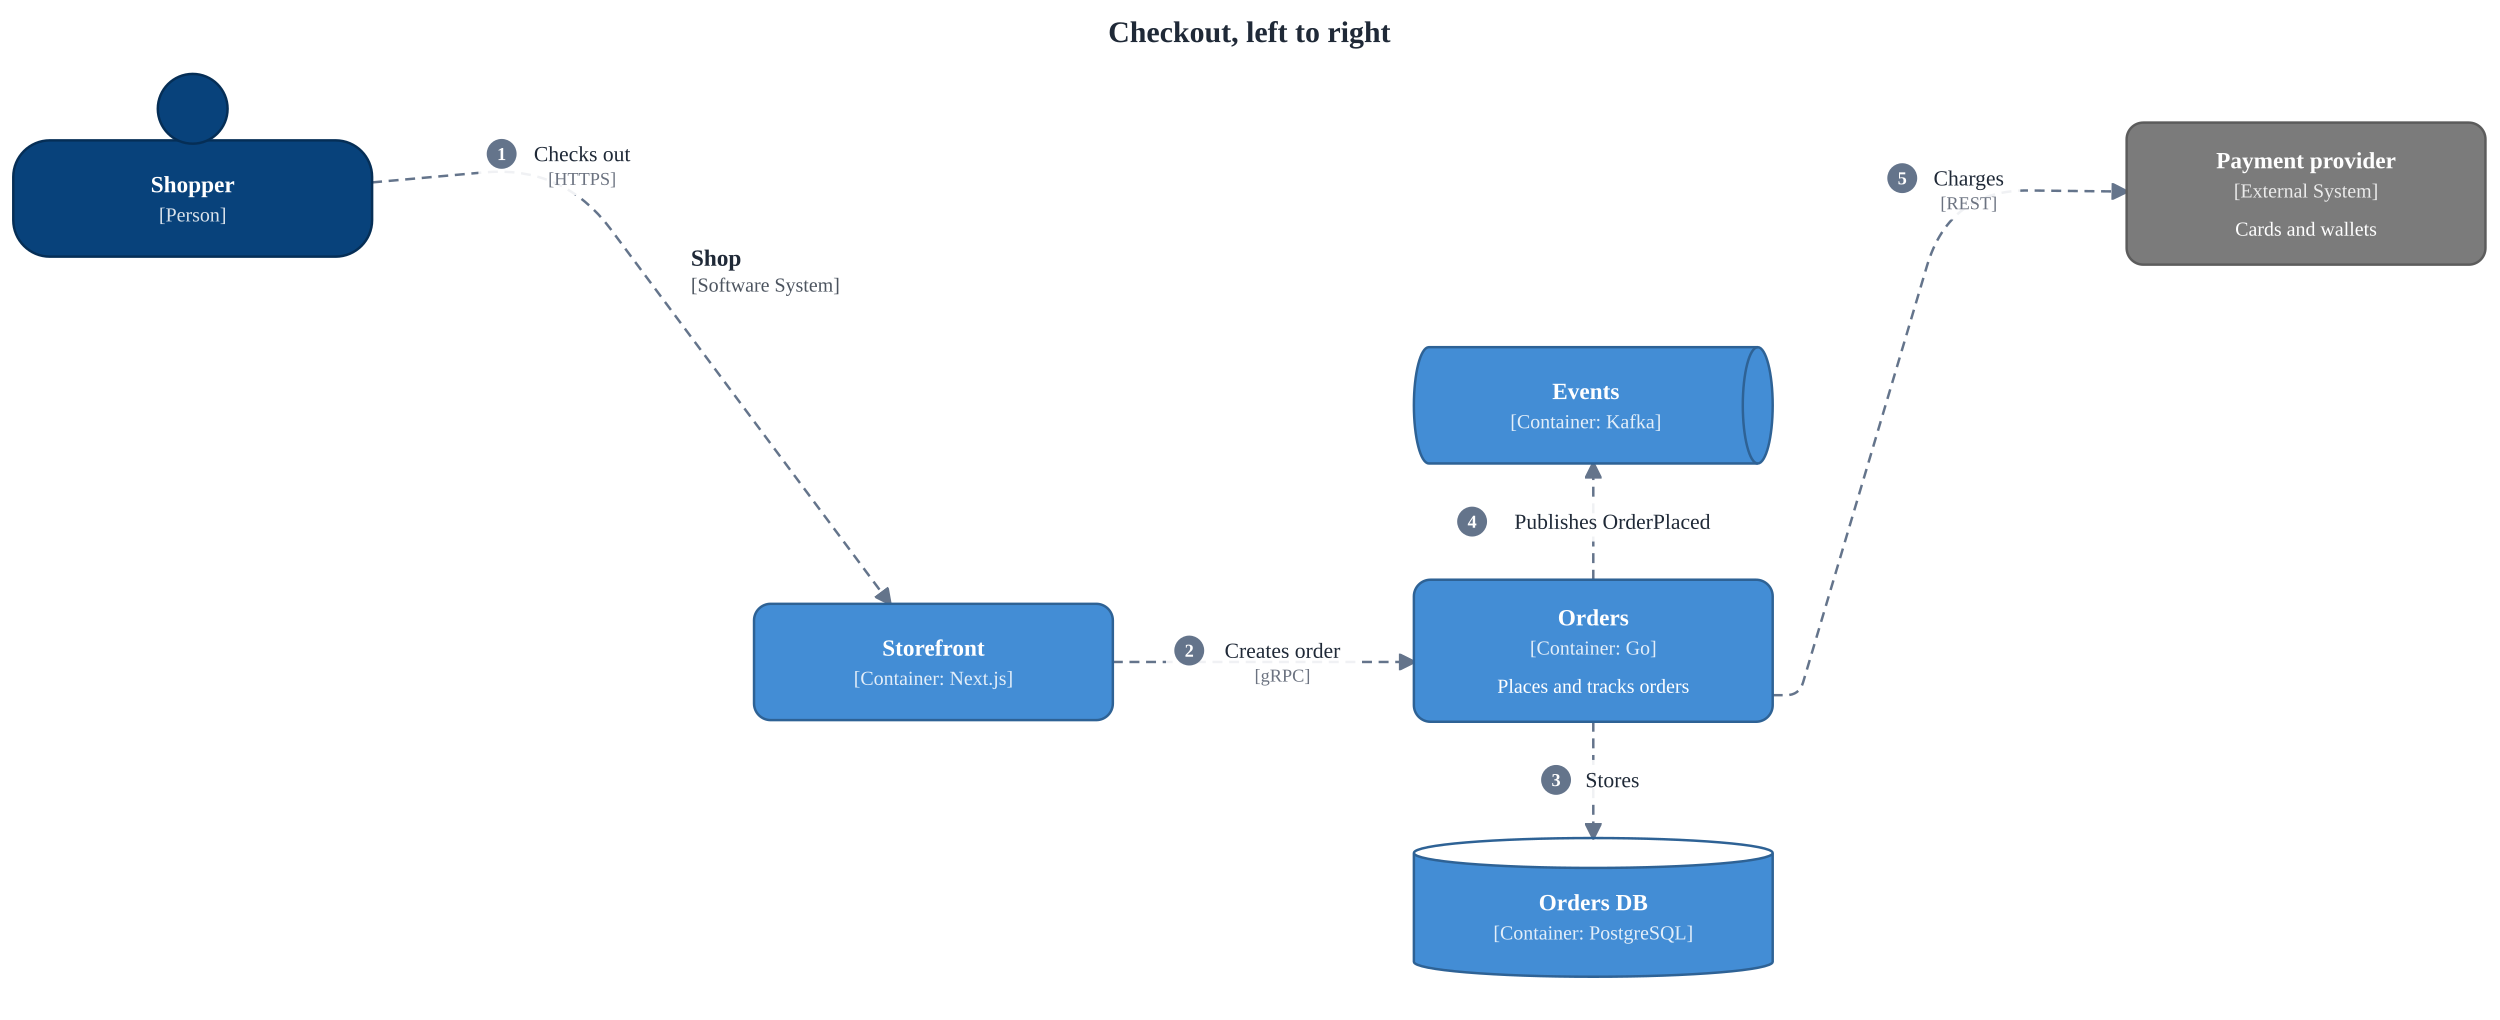
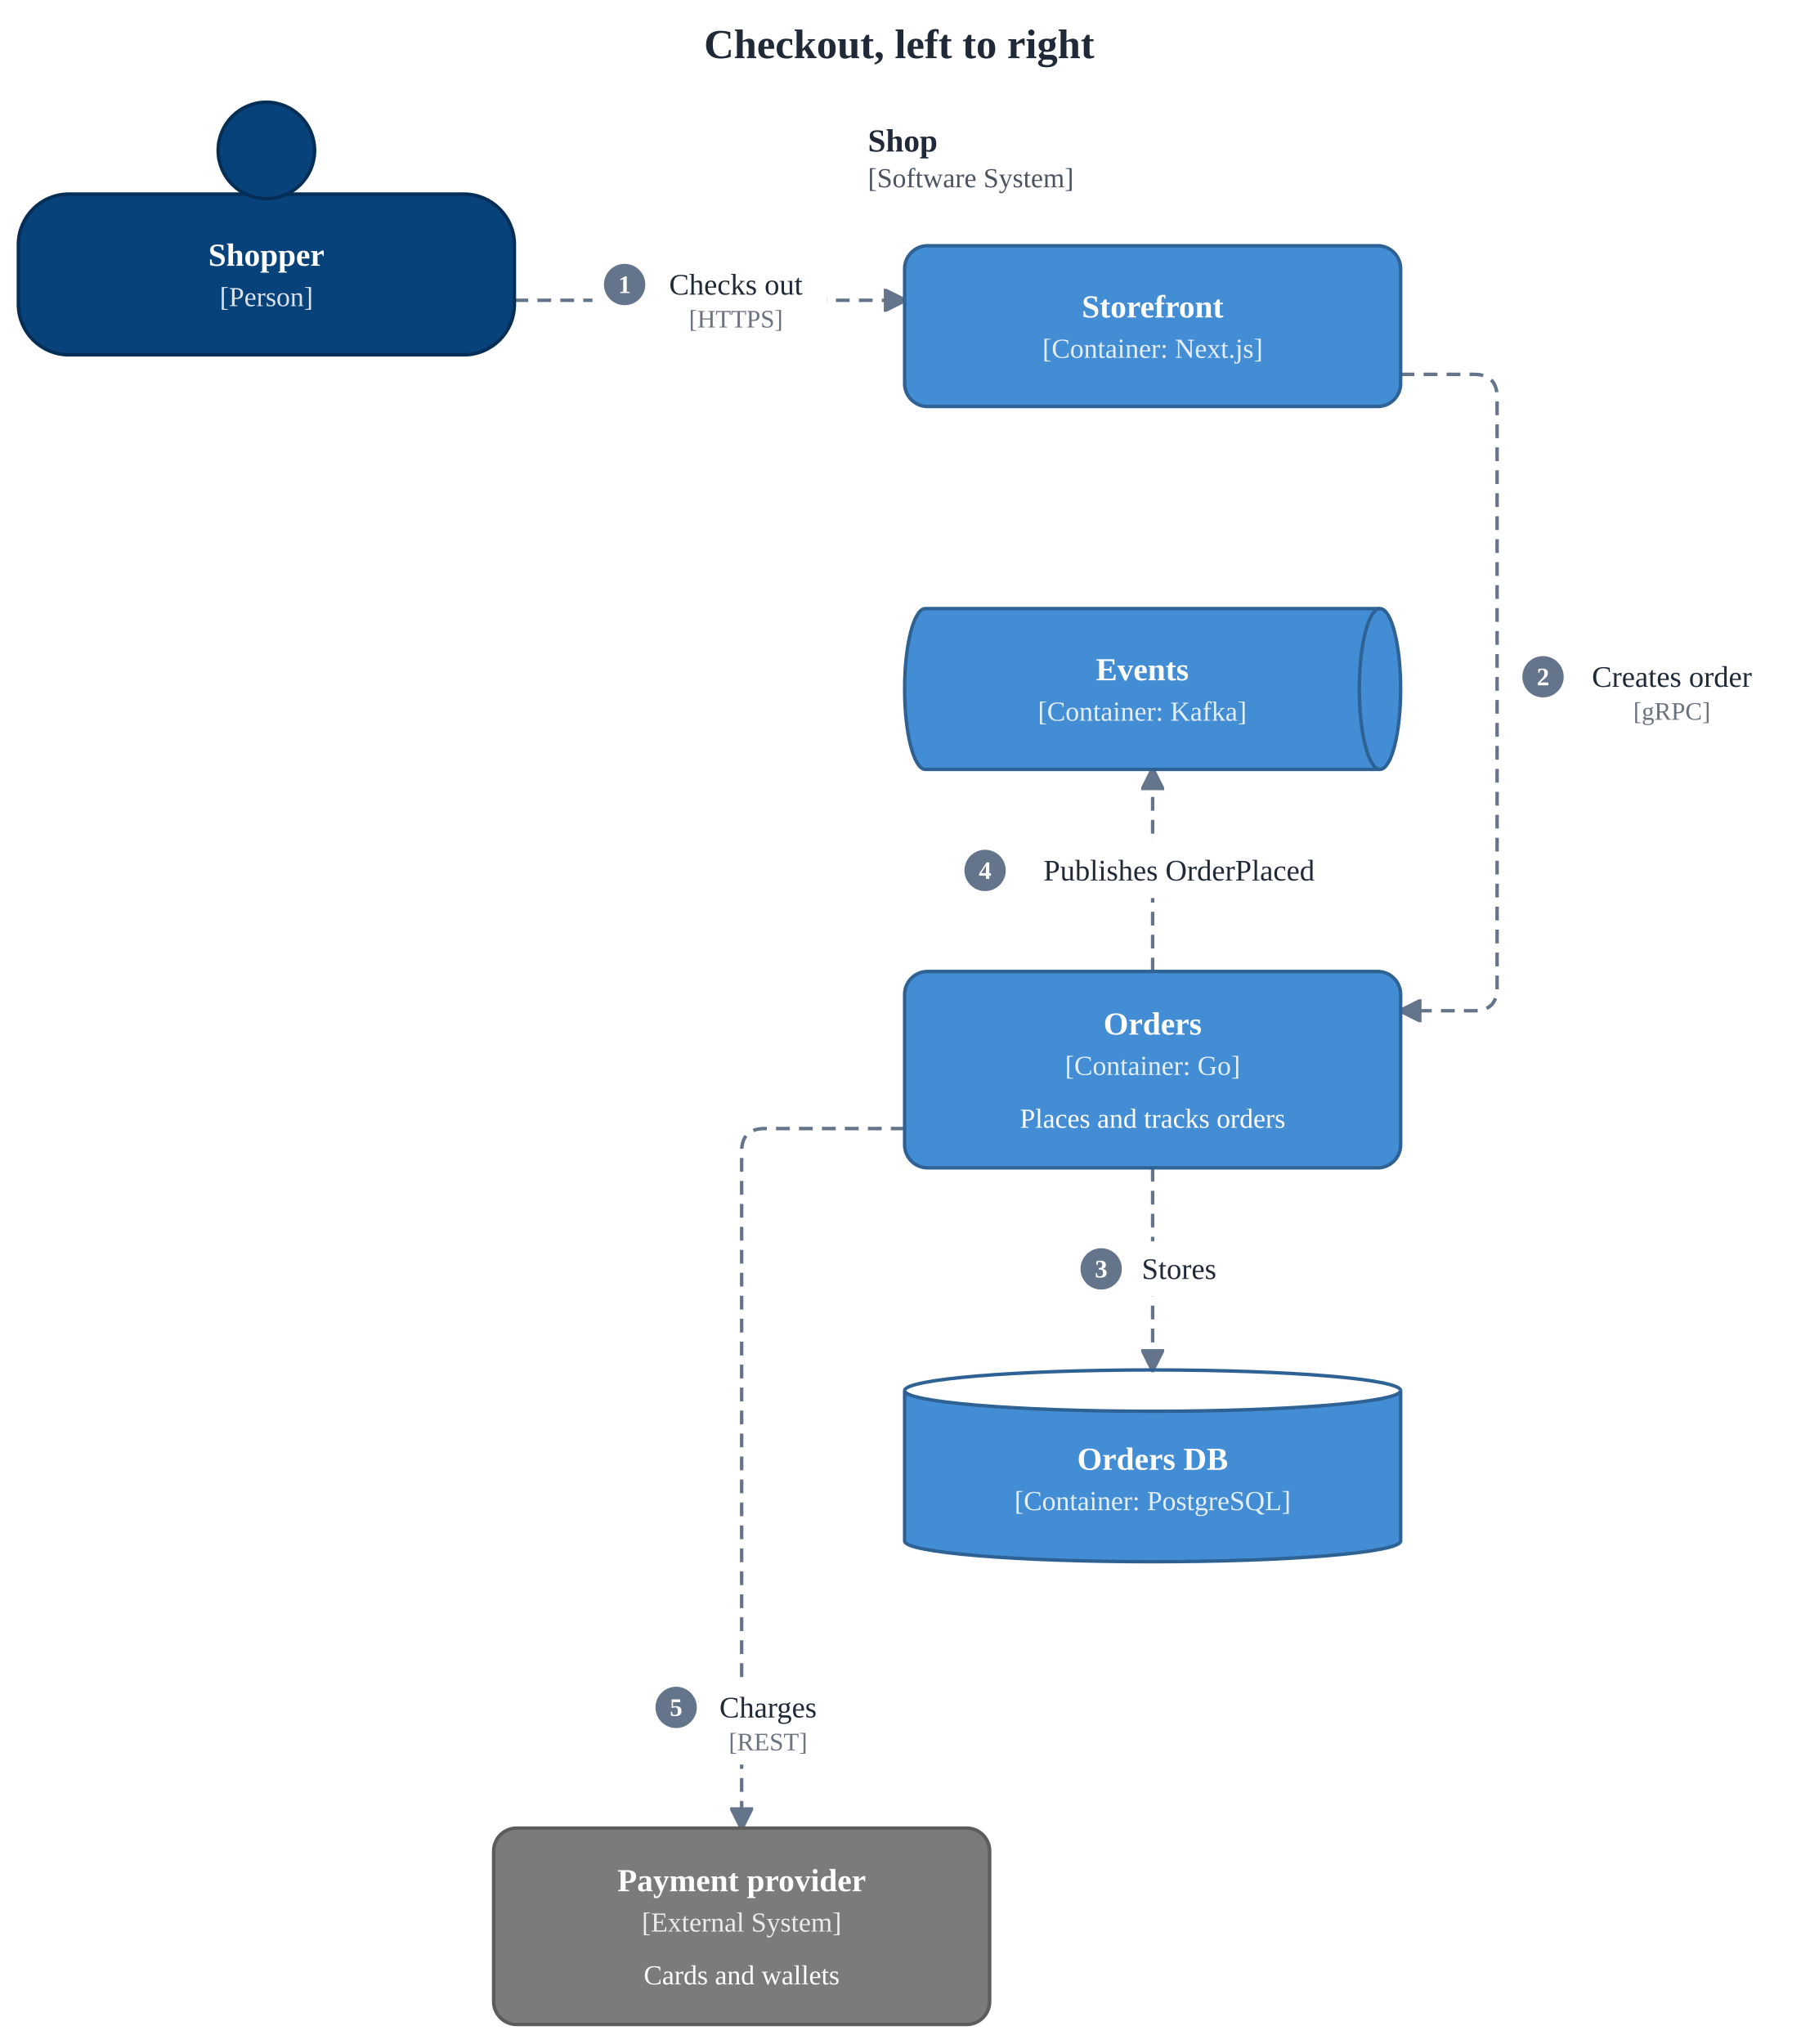
- <svg xmlns="http://www.w3.org/2000/svg" id="dg-11u9hf3" class="dg dg-c4" width="1505" height="614" viewBox="0 0 1505 614" role="img" aria-labelledby="dg-11u9hf3-title" style="max-width:100%;height:auto">
-   <style>#dg-11u9hf3{font-family:var(--dg-font-family, ui-sans-serif, system-ui, -apple-system, "Segoe UI", Roboto, "Helvetica Neue", Arial, sans-serif);font-size:14px;color:var(--dg-text, #1f2937)}#dg-11u9hf3 text{fill:var(--dg-text, #1f2937)}#dg-11u9hf3 .dg-label{fill:var(--dg-node-text, #1e1b4b)}#dg-11u9hf3 .dg-node .dg-shape{fill:var(--dg-node-fill, #eef2ff);stroke:var(--dg-node-stroke, #6366f1);stroke-width:1.5px}#dg-11u9hf3 .dg-cluster-box{fill:var(--dg-cluster-fill, #f8fafc);stroke:var(--dg-cluster-stroke, #cbd5e1);stroke-width:1px}#dg-11u9hf3 .dg-cluster-label{fill:var(--dg-cluster-text, #334155);font-weight:600}#dg-11u9hf3 .dg-edge{fill:none;stroke:var(--dg-line, #64748b);stroke-width:1.5px}#dg-11u9hf3 .dg-edge-thick{stroke-width:3.5px}#dg-11u9hf3 .dg-edge-dotted{stroke-dasharray:3 3}#dg-11u9hf3 .dg-marker{fill:var(--dg-line, #64748b);stroke:var(--dg-line, #64748b)}#dg-11u9hf3 .dg-edge-label-box{fill:var(--dg-edge-label-fill, #ffffff);opacity:0.9}#dg-11u9hf3 .dg-edge-label{fill:var(--dg-text, #1f2937)}#dg-11u9hf3 .dg-muted{fill:var(--dg-text-muted, #6b7280)}#dg-11u9hf3 a{cursor:pointer}#dg-11u9hf3 .dg-c4-element .dg-shape,#dg-11u9hf3 .dg-c4-head,#dg-11u9hf3 .dg-c4-lid{stroke-width:1.5px}#dg-11u9hf3 .dg-c4-person .dg-shape,#dg-11u9hf3 .dg-c4-person .dg-c4-head,#dg-11u9hf3 .dg-c4-person .dg-c4-lid{fill:var(--dg-c4-person-fill, #08427b);stroke:var(--dg-c4-person-stroke, #052e56)}#dg-11u9hf3 .dg-c4-person text{fill:var(--dg-c4-person-text, #ffffff)}#dg-11u9hf3 .dg-c4-system .dg-shape,#dg-11u9hf3 .dg-c4-system .dg-c4-head,#dg-11u9hf3 .dg-c4-system .dg-c4-lid{fill:var(--dg-c4-system-fill, #1168bd);stroke:var(--dg-c4-system-stroke, #0b4884)}#dg-11u9hf3 .dg-c4-system text{fill:var(--dg-c4-system-text, #ffffff)}#dg-11u9hf3 .dg-c4-container .dg-shape,#dg-11u9hf3 .dg-c4-container .dg-c4-head,#dg-11u9hf3 .dg-c4-container .dg-c4-lid{fill:var(--dg-c4-container-fill, #438dd5);stroke:var(--dg-c4-container-stroke, #2e6295)}#dg-11u9hf3 .dg-c4-container text{fill:var(--dg-c4-container-text, #ffffff)}#dg-11u9hf3 .dg-c4-component .dg-shape,#dg-11u9hf3 .dg-c4-component .dg-c4-head,#dg-11u9hf3 .dg-c4-component .dg-c4-lid{fill:var(--dg-c4-component-fill, #85bbf0);stroke:var(--dg-c4-component-stroke, #5d82a8)}#dg-11u9hf3 .dg-c4-component text{fill:var(--dg-c4-component-text, #0b2540)}#dg-11u9hf3 .dg-c4-element.dg-c4-external .dg-shape,#dg-11u9hf3 .dg-c4-element.dg-c4-external .dg-c4-head,#dg-11u9hf3 .dg-c4-element.dg-c4-external .dg-c4-lid{fill:var(--dg-c4-external-fill, #7b7b7b);stroke:var(--dg-c4-external-stroke, #5c5c5c)}#dg-11u9hf3 .dg-c4-element.dg-c4-external text{fill:var(--dg-c4-external-text, #ffffff)}#dg-11u9hf3 .dg-c4-lid{fill:none !important}#dg-11u9hf3 .dg-c4-name{font-weight:bold;font-size:14px}#dg-11u9hf3 .dg-c4-type{font-size:12px;opacity:0.85}#dg-11u9hf3 .dg-c4-descr{font-size:12px}#dg-11u9hf3 .dg-c4-boundary-box{fill:none;stroke:var(--dg-c4-boundary-stroke, var(--dg-text-muted, #6b7280));stroke-width:1.5px;stroke-dasharray:8 5}#dg-11u9hf3 .dg-c4-node-box{fill:var(--dg-c4-node-fill, rgba(148, 163, 184, 0.08));stroke:var(--dg-c4-node-stroke, var(--dg-text-muted, #6b7280));stroke-width:1.25px}#dg-11u9hf3 .dg-c4-boundary-title text{fill:var(--dg-c4-boundary-text, var(--dg-text, #1f2937))}#dg-11u9hf3 .dg-c4-node-title text{fill:var(--dg-c4-node-text, var(--dg-text, #1f2937))}#dg-11u9hf3 .dg-c4-frame-title text{paint-order:stroke;stroke:var(--dg-edge-label-fill, #ffffff);stroke-width:4px;stroke-linejoin:round}#dg-11u9hf3 .dg-c4-boundary-name{font-weight:bold;font-size:14px}#dg-11u9hf3 .dg-c4-boundary-type{font-size:12px;opacity:0.8}#dg-11u9hf3 .dg-c4-rel{stroke-dasharray:6 4}#dg-11u9hf3 .dg-c4-rel-label-group text{fill:var(--dg-text, #1f2937)}#dg-11u9hf3 .dg-c4-rel-label{font-size:13px}#dg-11u9hf3 .dg-c4-rel-label-group .dg-c4-rel-techn,#dg-11u9hf3 .dg-c4-rel-label-group .dg-c4-rel-descr{font-size:11px;fill:var(--dg-text-muted, #6b7280)}#dg-11u9hf3 .dg-c4-rel-descr{font-style:italic}#dg-11u9hf3 .dg-c4-index{fill:var(--dg-line, #64748b)}#dg-11u9hf3 .dg-c4-rel-label-group .dg-c4-index-text{font-size:11px;font-weight:bold;fill:var(--dg-number-text, #ffffff)}#dg-11u9hf3 .dg-c4-title{font-weight:bold;font-size:18px}</style>
+ <svg xmlns="http://www.w3.org/2000/svg" id="dg-11u9hf3" class="dg dg-c4" width="784" height="890" viewBox="0 0 784 890" role="img" aria-labelledby="dg-11u9hf3-title" style="max-width:100%;height:auto">
+   <style>#dg-11u9hf3{font-family:var(--dg-font-family, ui-sans-serif, system-ui, -apple-system, "Segoe UI", Roboto, "Helvetica Neue", Arial, sans-serif);font-size:14px;color:var(--dg-text, #1f2937)}#dg-11u9hf3 text{fill:var(--dg-text, #1f2937)}#dg-11u9hf3 .dg-label{fill:var(--dg-node-text, #1e1b4b)}#dg-11u9hf3 .dg-node .dg-shape{fill:var(--dg-node-fill, #eef2ff);stroke:var(--dg-node-stroke, #6366f1);stroke-width:1.5px}#dg-11u9hf3 .dg-cluster-box{fill:var(--dg-cluster-fill, #f8fafc);stroke:var(--dg-cluster-stroke, #cbd5e1);stroke-width:1px}#dg-11u9hf3 .dg-cluster-label{fill:var(--dg-cluster-text, #334155);font-weight:600}#dg-11u9hf3 .dg-edge{fill:none;stroke:var(--dg-line, #64748b);stroke-width:1.5px}#dg-11u9hf3 .dg-edge-thick{stroke-width:3.5px}#dg-11u9hf3 .dg-edge-dotted{stroke-dasharray:3 3}#dg-11u9hf3 .dg-marker{fill:var(--dg-line, #64748b);stroke:var(--dg-line, #64748b)}#dg-11u9hf3 .dg-edge-label-box{fill:var(--dg-edge-label-fill, #ffffff);opacity:0.9}#dg-11u9hf3 .dg-edge-label{fill:var(--dg-text, #1f2937)}#dg-11u9hf3 .dg-muted{fill:var(--dg-text-muted, #6b7280)}#dg-11u9hf3 a{cursor:pointer}#dg-11u9hf3 .dg-c4-element .dg-shape,#dg-11u9hf3 .dg-c4-head,#dg-11u9hf3 .dg-c4-lid{stroke-width:1.5px}#dg-11u9hf3 .dg-c4-person .dg-shape,#dg-11u9hf3 .dg-c4-person .dg-c4-head,#dg-11u9hf3 .dg-c4-person .dg-c4-lid{fill:var(--dg-c4-person-fill, #08427b);stroke:var(--dg-c4-person-stroke, #052e56)}#dg-11u9hf3 .dg-c4-person text{fill:var(--dg-c4-person-text, #ffffff)}#dg-11u9hf3 .dg-c4-system .dg-shape,#dg-11u9hf3 .dg-c4-system .dg-c4-head,#dg-11u9hf3 .dg-c4-system .dg-c4-lid{fill:var(--dg-c4-system-fill, #1168bd);stroke:var(--dg-c4-system-stroke, #0b4884)}#dg-11u9hf3 .dg-c4-system text{fill:var(--dg-c4-system-text, #ffffff)}#dg-11u9hf3 .dg-c4-container .dg-shape,#dg-11u9hf3 .dg-c4-container .dg-c4-head,#dg-11u9hf3 .dg-c4-container .dg-c4-lid{fill:var(--dg-c4-container-fill, #438dd5);stroke:var(--dg-c4-container-stroke, #2e6295)}#dg-11u9hf3 .dg-c4-container text{fill:var(--dg-c4-container-text, #ffffff)}#dg-11u9hf3 .dg-c4-component .dg-shape,#dg-11u9hf3 .dg-c4-component .dg-c4-head,#dg-11u9hf3 .dg-c4-component .dg-c4-lid{fill:var(--dg-c4-component-fill, #85bbf0);stroke:var(--dg-c4-component-stroke, #5d82a8)}#dg-11u9hf3 .dg-c4-component text{fill:var(--dg-c4-component-text, #0b2540)}#dg-11u9hf3 .dg-c4-element.dg-c4-external .dg-shape,#dg-11u9hf3 .dg-c4-element.dg-c4-external .dg-c4-head,#dg-11u9hf3 .dg-c4-element.dg-c4-external .dg-c4-lid{fill:var(--dg-c4-external-fill, #7b7b7b);stroke:var(--dg-c4-external-stroke, #5c5c5c)}#dg-11u9hf3 .dg-c4-element.dg-c4-external text{fill:var(--dg-c4-external-text, #ffffff)}#dg-11u9hf3 .dg-c4-lid{fill:none !important}#dg-11u9hf3 .dg-c4-name{font-weight:bold;font-size:14px}#dg-11u9hf3 .dg-c4-type{font-size:12px;opacity:0.85}#dg-11u9hf3 .dg-c4-descr{font-size:12px}#dg-11u9hf3 .dg-c4-boundary-box{fill:none;stroke:var(--dg-c4-boundary-stroke, var(--dg-text-muted, #6b7280));stroke-width:1.5px;stroke-dasharray:8 5}#dg-11u9hf3 .dg-c4-node-box{fill:var(--dg-c4-node-fill, rgba(148, 163, 184, 0.08));stroke:var(--dg-c4-node-stroke, var(--dg-text-muted, #6b7280));stroke-width:1.25px}#dg-11u9hf3 .dg-c4-boundary-title text{fill:var(--dg-c4-boundary-text, var(--dg-text, #1f2937))}#dg-11u9hf3 .dg-c4-node-title text{fill:var(--dg-c4-node-text, var(--dg-text, #1f2937))}#dg-11u9hf3 .dg-c4-frame-title text{paint-order:stroke;stroke:var(--dg-edge-label-fill, #ffffff);stroke-width:4px;stroke-linejoin:round}#dg-11u9hf3 .dg-c4-boundary-name{font-weight:bold;font-size:14px}#dg-11u9hf3 .dg-c4-boundary-type{font-size:12px;opacity:0.8}#dg-11u9hf3 .dg-c4-rel{stroke-dasharray:6 4}#dg-11u9hf3 .dg-c4-rel-label-group text{fill:var(--dg-text, #1f2937)}#dg-11u9hf3 .dg-c4-rel-label-group .dg-edge-label-box{opacity:1}#dg-11u9hf3 .dg-c4-label-tint{fill:var(--dg-c4-node-fill, rgba(148, 163, 184, 0.08))}#dg-11u9hf3 .dg-c4-rel-label{font-size:13px}#dg-11u9hf3 .dg-c4-rel-label-group .dg-c4-rel-techn,#dg-11u9hf3 .dg-c4-rel-label-group .dg-c4-rel-descr{font-size:11px;fill:var(--dg-text-muted, #6b7280)}#dg-11u9hf3 .dg-c4-rel-descr{font-style:italic}#dg-11u9hf3 .dg-c4-index{fill:var(--dg-line, #64748b)}#dg-11u9hf3 .dg-c4-rel-label-group .dg-c4-index-text{font-size:11px;font-weight:bold;fill:var(--dg-number-text, #ffffff)}#dg-11u9hf3 .dg-c4-title{font-weight:bold;font-size:18px}</style>
  <defs>
    <marker id="dg-11u9hf3-m-arrow" markerUnits="userSpaceOnUse" orient="auto" viewBox="0 0 10 10" refX="9" refY="5" markerWidth="10" markerHeight="10">
      <path class="dg-marker" d="M0,0 L10,5 L0,10 z" stroke-width="1" />
    </marker>
    <marker id="dg-11u9hf3-m-arrow-start" markerUnits="userSpaceOnUse" orient="auto" viewBox="0 0 10 10" refX="1" refY="5" markerWidth="10" markerHeight="10">
      <path class="dg-marker" d="M0,0 L10,5 L0,10 z" transform="translate(10,0) scale(-1,1)" stroke-width="1" />
    </marker>
  </defs>
  <g transform="translate(8,8)">
    <text class="dg-c4-title" text-anchor="middle" dominant-baseline="central">
-       <tspan x="744.12" y="11.25" dominant-baseline="central">Checkout, left to right</tspan>
+       <tspan x="383.58" y="11.25" dominant-baseline="central">Checkout, left to right</tspan>
    </text>
    <g transform="translate(0,36.5)">
      <g class="dg-clusters">
        <g class="dg-cluster dg-c4-boundary" data-id="shop">
-           <rect class="dg-c4-boundary-box" x="395.93" y="94" width="713.24" height="467.5" rx="10" />
+           <rect class="dg-c4-boundary-box" x="357.93" y="0" width="272" height="663.5" rx="10" />
        </g>
      </g>
      <g class="dg-edges">
-         <path class="dg-edge dg-c4-rel" d="M216,65.31 L283.16,59.29 Q330.96,55 359.66,93.48 L527.83,319" marker-end="url(#dg-11u9hf3-m-arrow)" data-from="shopper" data-to="web" />
-         <path class="dg-edge dg-c4-rel" d="M661.93,354 L716.24,354 Q752.55,354 788.86,354 L816.16,354 Q825.16,354 834.16,354 L843.16,354" marker-end="url(#dg-11u9hf3-m-arrow)" data-from="web" data-to="orders" />
-         <path class="dg-edge dg-c4-rel" d="M951.16,390 L951.16,460" marker-end="url(#dg-11u9hf3-m-arrow)" data-from="orders" data-to="db" />
-         <path class="dg-edge dg-c4-rel" d="M951.16,304.5 L951.16,234.5" marker-end="url(#dg-11u9hf3-m-arrow)" data-from="orders" data-to="events" />
-         <path class="dg-edge dg-c4-rel" d="M1059.16,374 L1067.16,374 Q1075.16,374 1077.45,366.33 L1152.02,115.63 Q1165.7,69.63 1213.7,70.17 L1272.24,70.84" marker-end="url(#dg-11u9hf3-m-arrow)" data-from="orders" data-to="psp" />
+         <path class="dg-edge dg-c4-rel" d="M216,86.25 L385.93,86.25" marker-end="url(#dg-11u9hf3-m-arrow)" data-from="shopper" data-to="web" />
+         <path class="dg-edge dg-c4-rel" d="M601.93,118.5 L633.93,118.5 Q643.93,118.5 643.93,128.5 L643.93,385.6 Q643.93,395.6 633.93,395.6 L601.93,395.6" marker-end="url(#dg-11u9hf3-m-arrow)" data-from="web" data-to="orders" />
+         <path class="dg-edge dg-c4-rel" d="M493.93,464 L493.93,552" marker-end="url(#dg-11u9hf3-m-arrow)" data-from="orders" data-to="db" />
+         <path class="dg-edge dg-c4-rel" d="M493.93,378.5 L493.93,290.5" marker-end="url(#dg-11u9hf3-m-arrow)" data-from="orders" data-to="events" />
+         <path class="dg-edge dg-c4-rel" d="M385.93,446.9 L324.96,446.9 Q314.96,446.9 314.96,456.9 L314.96,751.5" marker-end="url(#dg-11u9hf3-m-arrow)" data-from="orders" data-to="psp" />
      </g>
      <g class="dg-c4-frame-titles">
        <g class="dg-c4-frame-title dg-c4-boundary-title" data-id="shop">
          <text class="dg-c4-boundary-name" text-anchor="start" dominant-baseline="central">
-             <tspan x="407.93" y="110.75" dominant-baseline="central">Shop</tspan>
+             <tspan x="369.93" y="16.75" dominant-baseline="central">Shop</tspan>
          </text>
          <text class="dg-c4-boundary-type" text-anchor="start" dominant-baseline="central">
-             <tspan x="407.93" y="127" dominant-baseline="central">[Software System]</tspan>
+             <tspan x="369.93" y="33" dominant-baseline="central">[Software System]</tspan>
          </text>
        </g>
      </g>
      <g class="dg-edge-labels">
        <g class="dg-edge-label-group dg-c4-rel-label-group">
-           <rect class="dg-edge-label-box" x="280" y="37" width="101.93" height="36" rx="3" />
+           <rect class="dg-edge-label-box" x="250" y="68.25" width="101.93" height="36" rx="3" />
          <text class="dg-edge-label dg-c4-rel-label" text-anchor="middle" dominant-baseline="central">
-             <tspan x="342.46" y="48.13" dominant-baseline="central">Checks out</tspan>
+             <tspan x="312.46" y="79.38" dominant-baseline="central">Checks out</tspan>
          </text>
          <text class="dg-c4-rel-techn" text-anchor="middle" dominant-baseline="central">
-             <tspan x="342.46" y="63.13" dominant-baseline="central">[HTTPS]</tspan>
+             <tspan x="312.46" y="94.38" dominant-baseline="central">[HTTPS]</tspan>
          </text>
-           <rect class="dg-c4-index" x="285" y="39.13" width="18" height="18" rx="9" />
+           <rect class="dg-c4-index" x="255" y="70.38" width="18" height="18" rx="9" />
          <text class="dg-c4-index-text" text-anchor="middle" dominant-baseline="central">
-             <tspan x="294" y="48.13" dominant-baseline="central">1</tspan>
+             <tspan x="264" y="79.38" dominant-baseline="central">1</tspan>
          </text>
        </g>
        <g class="dg-edge-label-group dg-c4-rel-label-group">
-           <rect class="dg-edge-label-box" x="693.93" y="336" width="117.24" height="36" rx="3" />
+           <rect class="dg-edge-label-box" x="649.93" y="239.05" width="117.24" height="36" rx="3" />
          <text class="dg-edge-label dg-c4-rel-label" text-anchor="middle" dominant-baseline="central">
-             <tspan x="764.05" y="347.13" dominant-baseline="central">Creates order</tspan>
+             <tspan x="720.05" y="250.18" dominant-baseline="central">Creates order</tspan>
          </text>
          <text class="dg-c4-rel-techn" text-anchor="middle" dominant-baseline="central">
-             <tspan x="764.05" y="362.13" dominant-baseline="central">[gRPC]</tspan>
+             <tspan x="720.05" y="265.18" dominant-baseline="central">[gRPC]</tspan>
          </text>
-           <rect class="dg-c4-index" x="698.93" y="338.13" width="18" height="18" rx="9" />
+           <rect class="dg-c4-index" x="654.93" y="241.18" width="18" height="18" rx="9" />
          <text class="dg-c4-index-text" text-anchor="middle" dominant-baseline="central">
-             <tspan x="707.93" y="347.13" dominant-baseline="central">2</tspan>
+             <tspan x="663.93" y="250.18" dominant-baseline="central">2</tspan>
          </text>
        </g>
        <g class="dg-edge-label-group dg-c4-rel-label-group">
-           <rect class="dg-edge-label-box" x="914.75" y="413" width="72.82" height="24" rx="3" />
+           <rect class="dg-edge-label-box" x="457.52" y="496" width="72.82" height="24" rx="3" />
          <text class="dg-edge-label dg-c4-rel-label" text-anchor="middle" dominant-baseline="central">
-             <tspan x="962.66" y="425" dominant-baseline="central">Stores</tspan>
+             <tspan x="505.43" y="508" dominant-baseline="central">Stores</tspan>
          </text>
-           <rect class="dg-c4-index" x="919.75" y="416" width="18" height="18" rx="9" />
+           <rect class="dg-c4-index" x="462.52" y="499" width="18" height="18" rx="9" />
          <text class="dg-c4-index-text" text-anchor="middle" dominant-baseline="central">
-             <tspan x="928.75" y="425" dominant-baseline="central">3</tspan>
+             <tspan x="471.52" y="508" dominant-baseline="central">3</tspan>
          </text>
        </g>
        <g class="dg-edge-label-group dg-c4-rel-label-group">
-           <rect class="dg-edge-label-box" x="864.21" y="257.5" width="173.91" height="24" rx="3" />
+           <rect class="dg-edge-label-box" x="406.97" y="322.5" width="173.91" height="24" rx="3" />
          <text class="dg-edge-label dg-c4-rel-label" text-anchor="middle" dominant-baseline="central">
-             <tspan x="962.66" y="269.5" dominant-baseline="central">Publishes OrderPlaced</tspan>
+             <tspan x="505.43" y="334.5" dominant-baseline="central">Publishes OrderPlaced</tspan>
          </text>
-           <rect class="dg-c4-index" x="869.21" y="260.5" width="18" height="18" rx="9" />
+           <rect class="dg-c4-index" x="411.97" y="325.5" width="18" height="18" rx="9" />
          <text class="dg-c4-index-text" text-anchor="middle" dominant-baseline="central">
-             <tspan x="878.21" y="269.5" dominant-baseline="central">4</tspan>
+             <tspan x="420.97" y="334.5" dominant-baseline="central">4</tspan>
          </text>
        </g>
        <g class="dg-edge-label-group dg-c4-rel-label-group">
-           <rect class="dg-edge-label-box" x="1123.16" y="51.63" width="85.07" height="36" rx="3" />
+           <rect class="dg-edge-label-box" x="272.43" y="687.81" width="85.07" height="36" rx="3" />
          <text class="dg-edge-label dg-c4-rel-label" text-anchor="middle" dominant-baseline="central">
-             <tspan x="1177.2" y="62.75" dominant-baseline="central">Charges</tspan>
+             <tspan x="326.46" y="698.94" dominant-baseline="central">Charges</tspan>
          </text>
          <text class="dg-c4-rel-techn" text-anchor="middle" dominant-baseline="central">
-             <tspan x="1177.2" y="77.75" dominant-baseline="central">[REST]</tspan>
+             <tspan x="326.46" y="713.94" dominant-baseline="central">[REST]</tspan>
          </text>
-           <rect class="dg-c4-index" x="1128.16" y="53.75" width="18" height="18" rx="9" />
+           <rect class="dg-c4-index" x="277.43" y="689.94" width="18" height="18" rx="9" />
          <text class="dg-c4-index-text" text-anchor="middle" dominant-baseline="central">
-             <tspan x="1137.16" y="62.75" dominant-baseline="central">5</tspan>
+             <tspan x="286.43" y="698.94" dominant-baseline="central">5</tspan>
          </text>
        </g>
      </g>
      <g class="dg-nodes">
        <g class="dg-node dg-c4-element dg-c4-person dg-c4-person" data-id="shopper">
          <rect class="dg-shape" x="0" y="40" width="216" height="70" rx="22" ry="22" />
          <circle class="dg-c4-head" cx="108" cy="21" r="21" />
          <text class="dg-c4-name" text-anchor="middle" dominant-baseline="central">
            <tspan x="108" y="66.5" dominant-baseline="central">Shopper</tspan>
          </text>
          <text class="dg-c4-type" text-anchor="middle" dominant-baseline="central">
            <tspan x="108" y="84.75" dominant-baseline="central">[Person]</tspan>
          </text>
        </g>
        <g class="dg-node dg-c4-element dg-c4-container dg-c4-box" data-id="web" data-parent="shop">
-           <rect class="dg-shape" x="445.93" y="319" width="216" height="70" rx="10" ry="10" />
+           <rect class="dg-shape" x="385.93" y="62.5" width="216" height="70" rx="10" ry="10" />
          <text class="dg-c4-name" text-anchor="middle" dominant-baseline="central">
-             <tspan x="553.93" y="345.5" dominant-baseline="central">Storefront</tspan>
+             <tspan x="493.93" y="89" dominant-baseline="central">Storefront</tspan>
          </text>
          <text class="dg-c4-type" text-anchor="middle" dominant-baseline="central">
-             <tspan x="553.93" y="363.75" dominant-baseline="central">[Container: Next.js]</tspan>
+             <tspan x="493.93" y="107.25" dominant-baseline="central">[Container: Next.js]</tspan>
          </text>
        </g>
        <g class="dg-node dg-c4-element dg-c4-container dg-c4-box" data-id="orders" data-parent="shop">
-           <rect class="dg-shape" x="843.16" y="304.5" width="216" height="85.5" rx="10" ry="10" />
+           <rect class="dg-shape" x="385.93" y="378.5" width="216" height="85.5" rx="10" ry="10" />
          <text class="dg-c4-name" text-anchor="middle" dominant-baseline="central">
-             <tspan x="951.16" y="327.25" dominant-baseline="central">Orders</tspan>
+             <tspan x="493.93" y="401.25" dominant-baseline="central">Orders</tspan>
          </text>
          <text class="dg-c4-type" text-anchor="middle" dominant-baseline="central">
-             <tspan x="951.16" y="345.5" dominant-baseline="central">[Container: Go]</tspan>
+             <tspan x="493.93" y="419.5" dominant-baseline="central">[Container: Go]</tspan>
          </text>
          <text class="dg-c4-descr" text-anchor="middle" dominant-baseline="central">
-             <tspan x="951.16" y="368.5" dominant-baseline="central">Places and tracks orders</tspan>
+             <tspan x="493.93" y="442.5" dominant-baseline="central">Places and tracks orders</tspan>
          </text>
        </g>
        <g class="dg-node dg-c4-element dg-c4-container dg-c4-db" data-id="db" data-parent="shop">
-           <path class="dg-shape" d="M843.16,469 A108,9 0 0,0 1059.16,469 L1059.16,534.5 A108,9 0 0,1 843.16,534.5 Z" />
-           <path class="dg-c4-lid" d="M843.16,469 A108,9 0 0,1 1059.16,469" />
+           <path class="dg-shape" d="M385.93,561 A108,9 0 0,0 601.93,561 L601.93,626.5 A108,9 0 0,1 385.93,626.5 Z" />
+           <path class="dg-c4-lid" d="M385.93,561 A108,9 0 0,1 601.93,561" />
          <text class="dg-c4-name" text-anchor="middle" dominant-baseline="central">
-             <tspan x="951.16" y="498.75" dominant-baseline="central">Orders DB</tspan>
+             <tspan x="493.93" y="590.75" dominant-baseline="central">Orders DB</tspan>
          </text>
          <text class="dg-c4-type" text-anchor="middle" dominant-baseline="central">
-             <tspan x="951.16" y="517" dominant-baseline="central">[Container: PostgreSQL]</tspan>
+             <tspan x="493.93" y="609" dominant-baseline="central">[Container: PostgreSQL]</tspan>
          </text>
        </g>
        <g class="dg-node dg-c4-element dg-c4-container dg-c4-queue" data-id="events" data-parent="shop">
-           <path class="dg-shape" d="M852.16,164.5 L1050.16,164.5 A9,35 0 0,1 1050.16,234.5 L852.16,234.5 A9,35 0 0,1 852.16,164.5 Z" />
-           <path class="dg-c4-lid" d="M1050.16,164.5 A9,35 0 0,0 1050.16,234.5" />
+           <path class="dg-shape" d="M394.93,220.5 L592.93,220.5 A9,35 0 0,1 592.93,290.5 L394.93,290.5 A9,35 0 0,1 394.93,220.5 Z" />
+           <path class="dg-c4-lid" d="M592.93,220.5 A9,35 0 0,0 592.93,290.5" />
          <text class="dg-c4-name" text-anchor="middle" dominant-baseline="central">
-             <tspan x="946.66" y="191" dominant-baseline="central">Events</tspan>
+             <tspan x="489.43" y="247" dominant-baseline="central">Events</tspan>
          </text>
          <text class="dg-c4-type" text-anchor="middle" dominant-baseline="central">
-             <tspan x="946.66" y="209.25" dominant-baseline="central">[Container: Kafka]</tspan>
+             <tspan x="489.43" y="265.25" dominant-baseline="central">[Container: Kafka]</tspan>
          </text>
        </g>
        <g class="dg-node dg-c4-element dg-c4-system dg-c4-box dg-c4-external" data-id="psp">
-           <rect class="dg-shape" x="1272.24" y="29.31" width="216" height="85.5" rx="10" ry="10" />
+           <rect class="dg-shape" x="206.96" y="751.5" width="216" height="85.5" rx="10" ry="10" />
          <text class="dg-c4-name" text-anchor="middle" dominant-baseline="central">
-             <tspan x="1380.24" y="52.06" dominant-baseline="central">Payment provider</tspan>
+             <tspan x="314.96" y="774.25" dominant-baseline="central">Payment provider</tspan>
          </text>
          <text class="dg-c4-type" text-anchor="middle" dominant-baseline="central">
-             <tspan x="1380.24" y="70.31" dominant-baseline="central">[External System]</tspan>
+             <tspan x="314.96" y="792.5" dominant-baseline="central">[External System]</tspan>
          </text>
          <text class="dg-c4-descr" text-anchor="middle" dominant-baseline="central">
-             <tspan x="1380.24" y="93.31" dominant-baseline="central">Cards and wallets</tspan>
+             <tspan x="314.96" y="815.5" dominant-baseline="central">Cards and wallets</tspan>
          </text>
        </g>
      </g>
    </g>
  </g>
</svg>
